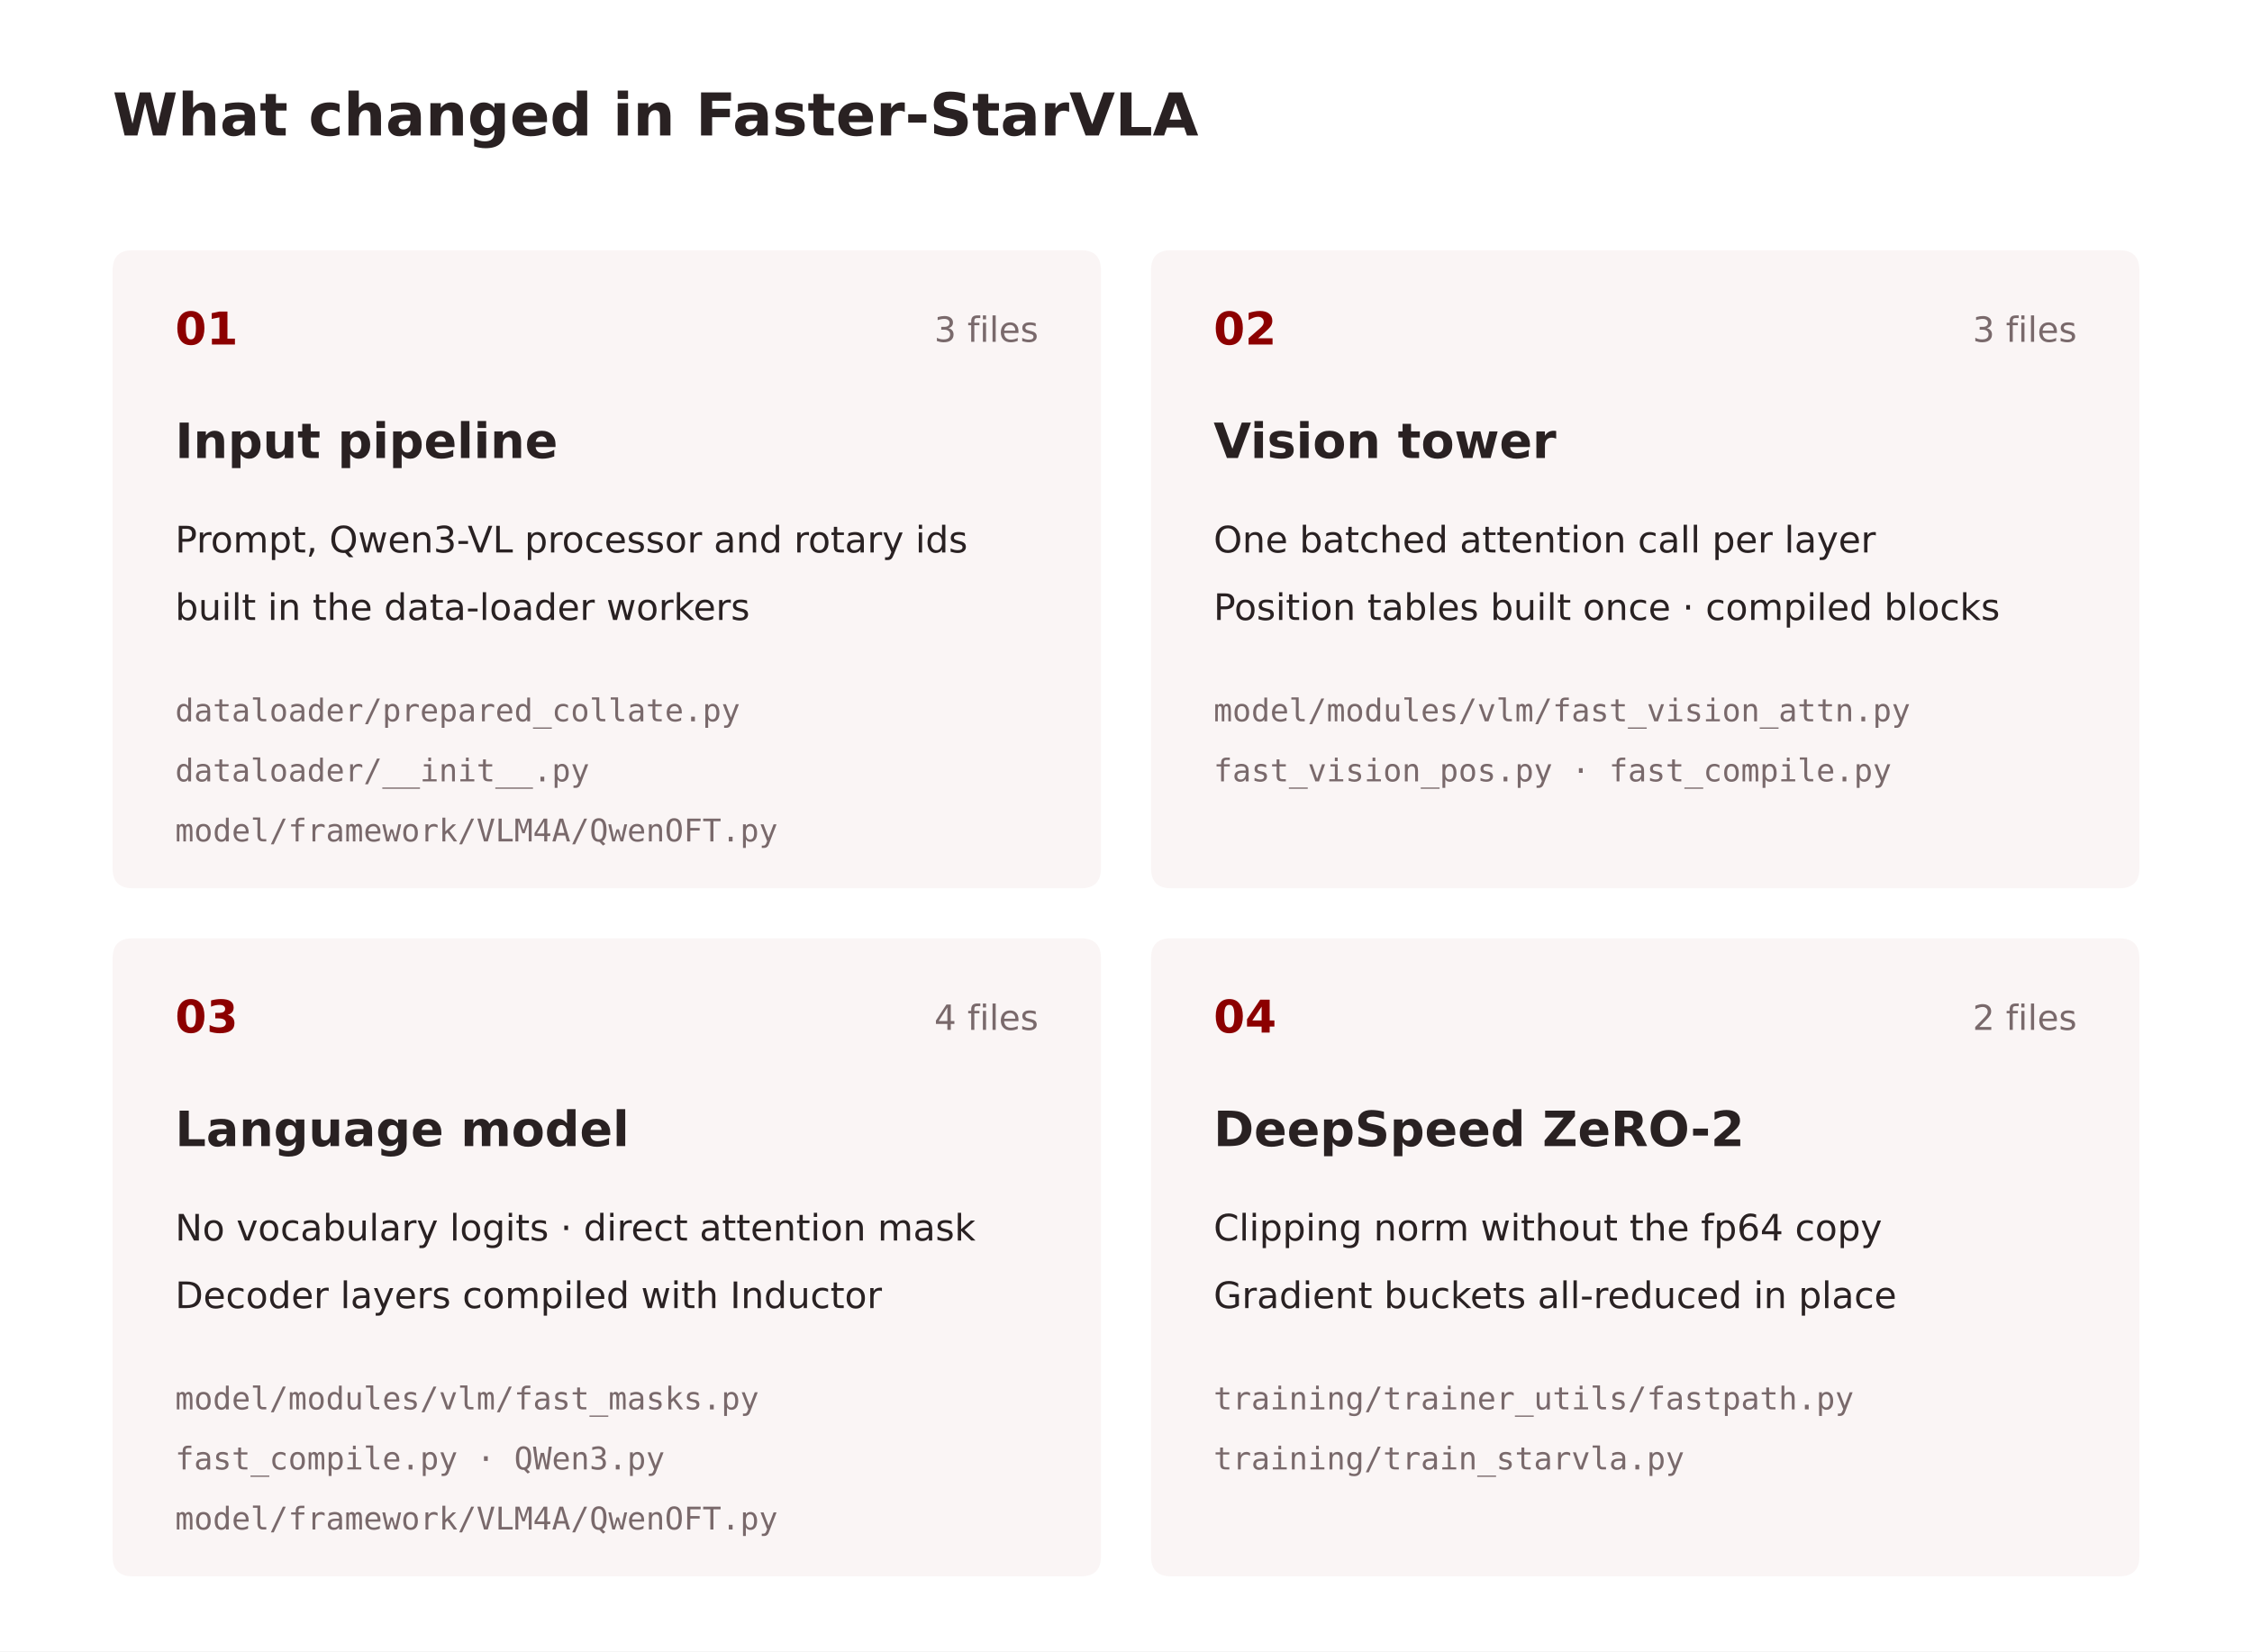
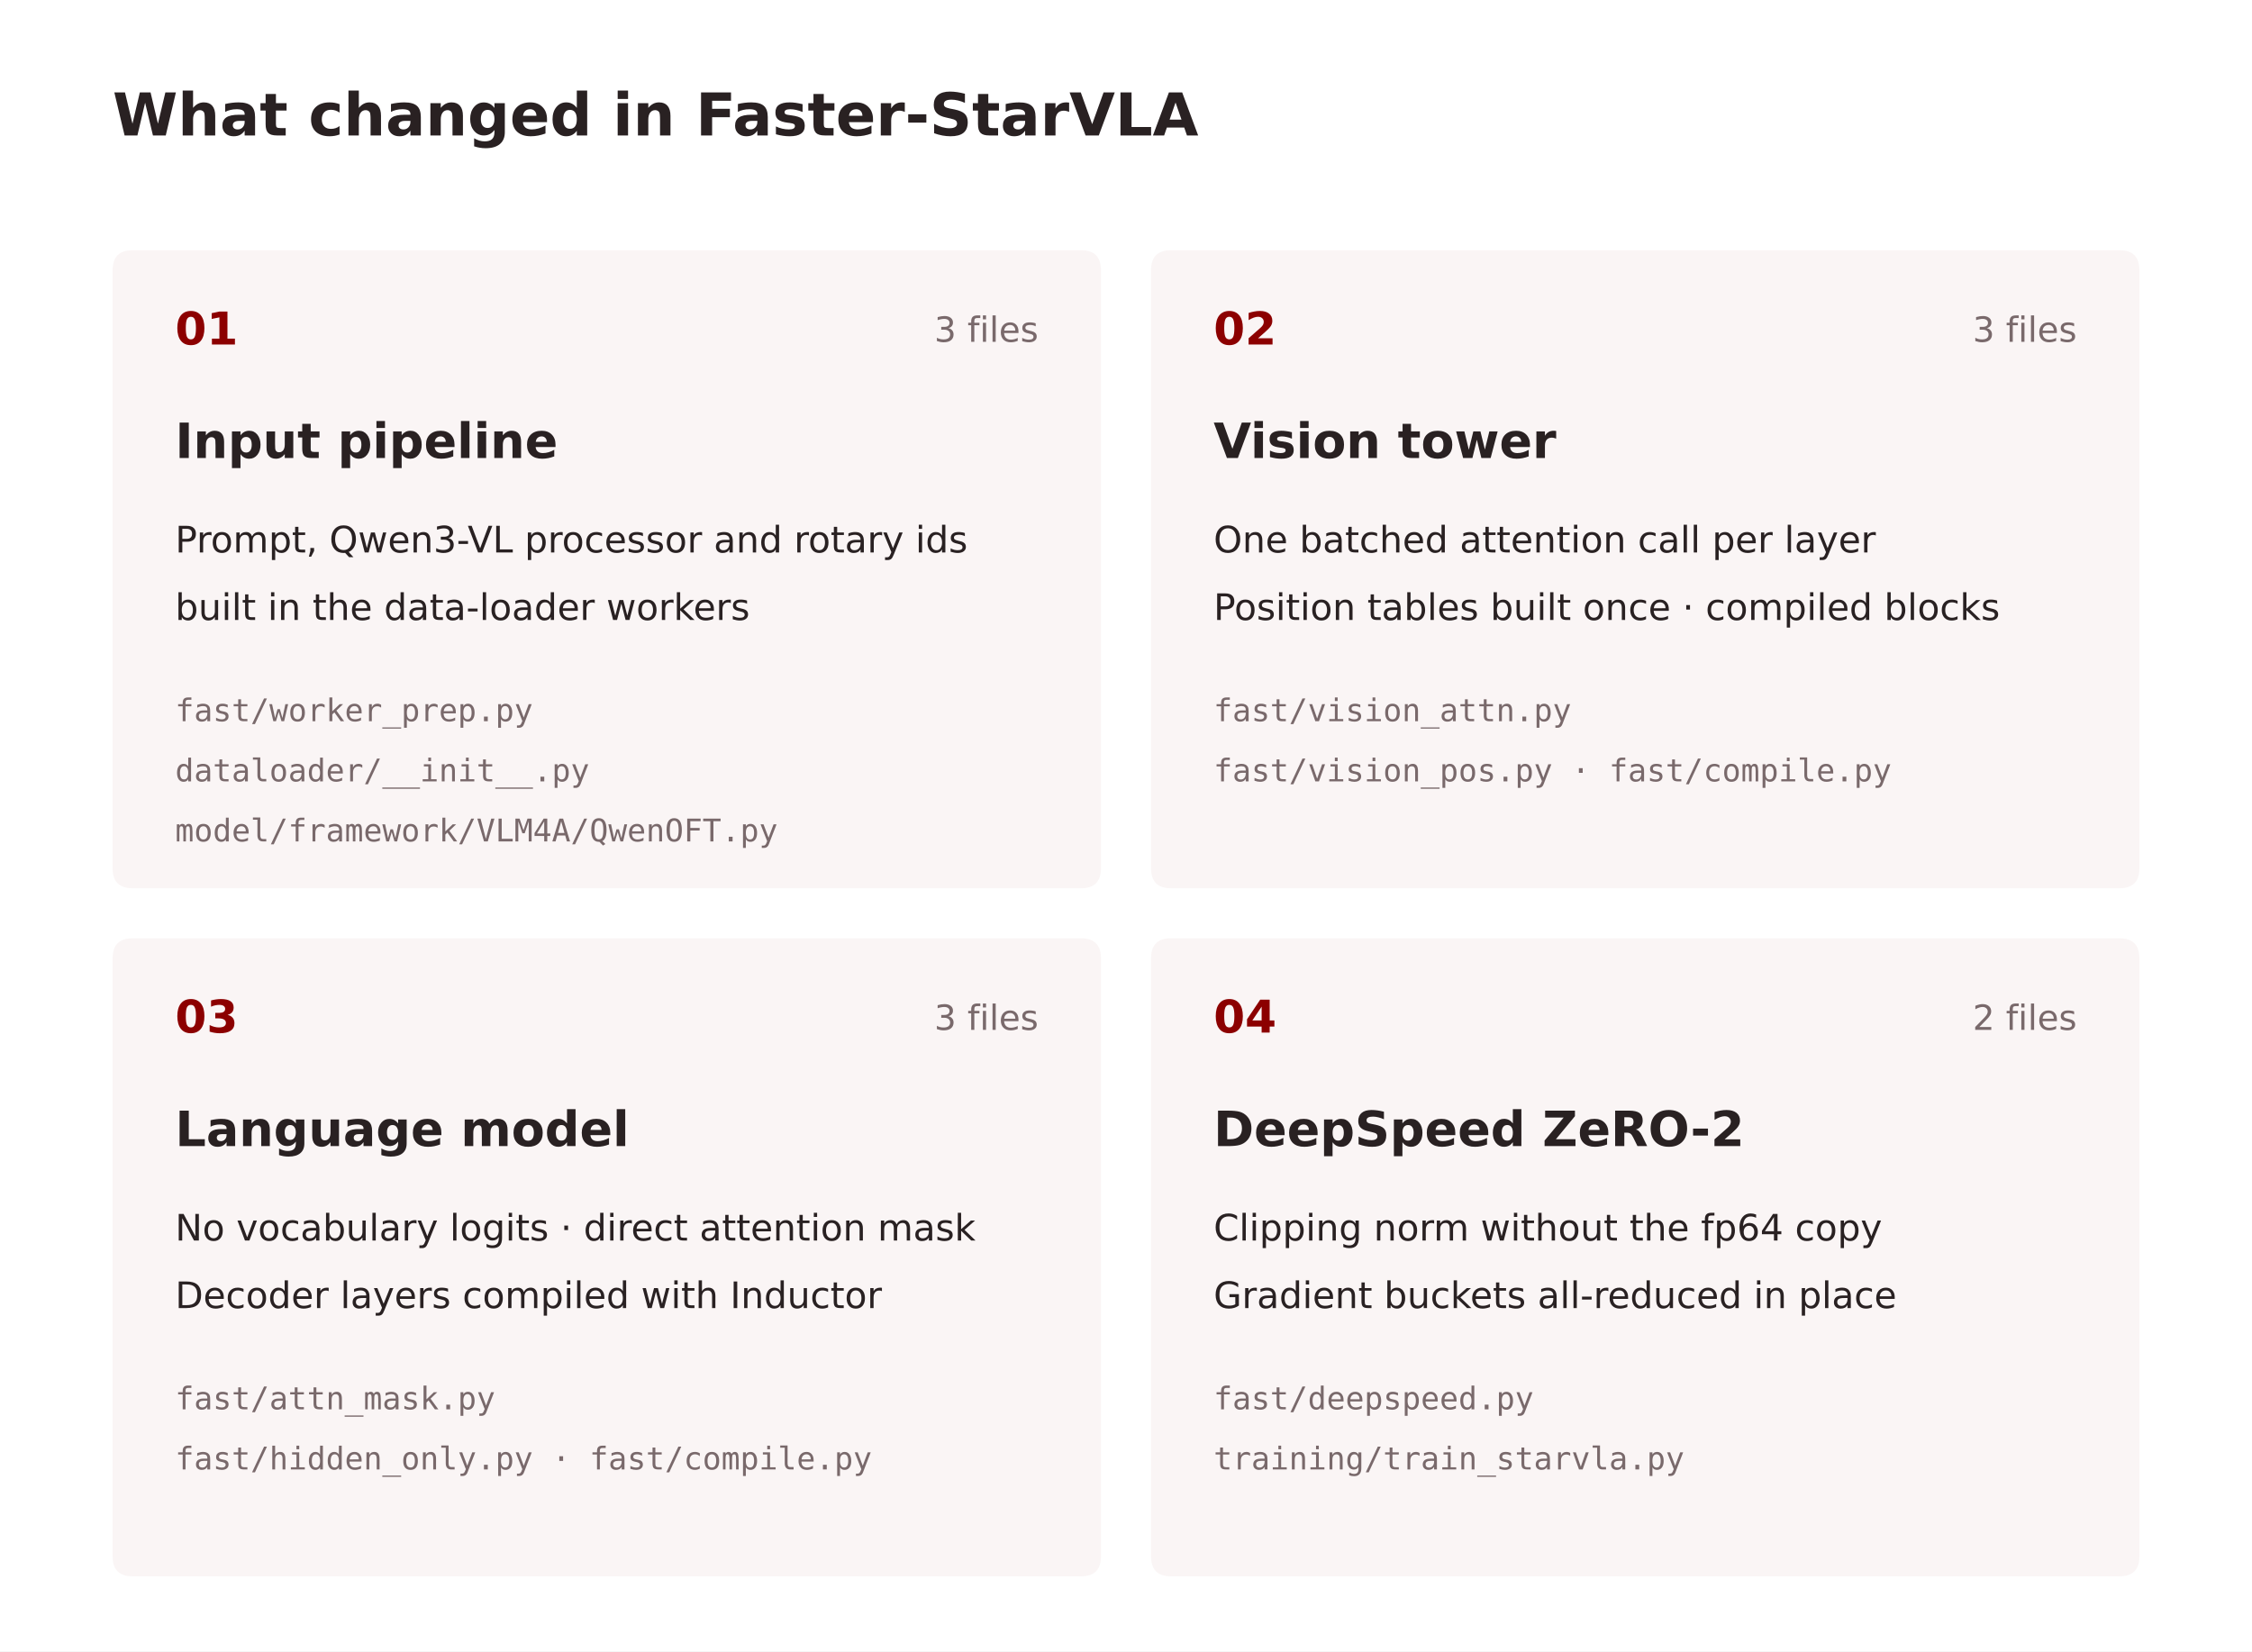
<svg xmlns="http://www.w3.org/2000/svg" width="648pt" height="475.2pt" viewBox="0 0 648 475.2" version="1.1">
  <defs>
    <style type="text/css">*{stroke-linejoin: round; stroke-linecap: butt}</style>
  </defs>
  <g id="figure_1">
    <g id="patch_1">
      <path d="M 0 475.2  L 648 475.2  L 648 0  L 0 0  z " style="fill: #ffffff" />
    </g>
    <g id="axes_1">
      <g id="patch_2">
-         <path d="M 38.16 255.6  L 311.04 255.6  Q 316.8 255.6 316.8 249.84  L 316.8 77.76  Q 316.8 72 311.04 72  L 38.16 72  Q 32.4 72 32.4 77.76  L 32.4 249.84  Q 32.4 255.6 38.16 255.6  z " clip-path="url(#p41ba14c21c)" style="fill: #faf5f5" />
+         <path d="M 38.16 255.6  L 311.04 255.6  Q 316.8 255.6 316.8 249.84  L 316.8 77.76  Q 316.8 72 311.04 72  L 38.16 72  Q 32.4 72 32.4 77.76  L 32.4 249.84  Q 32.4 255.6 38.16 255.6  z " clip-path="url(#p66a29733f7)" style="fill: #faf5f5" />
      </g>
      <g id="patch_3">
-         <path d="M 336.96 255.6  L 609.84 255.6  Q 615.6 255.6 615.6 249.84  L 615.6 77.76  Q 615.6 72 609.84 72  L 336.96 72  Q 331.2 72 331.2 77.76  L 331.2 249.84  Q 331.2 255.6 336.96 255.6  z " clip-path="url(#p41ba14c21c)" style="fill: #faf5f5" />
+         <path d="M 336.96 255.6  L 609.84 255.6  Q 615.6 255.6 615.6 249.84  L 615.6 77.76  Q 615.6 72 609.84 72  L 336.96 72  Q 331.2 72 331.2 77.76  L 331.2 249.84  Q 331.2 255.6 336.96 255.6  z " clip-path="url(#p66a29733f7)" style="fill: #faf5f5" />
      </g>
      <g id="patch_4">
-         <path d="M 38.16 453.6  L 311.04 453.6  Q 316.8 453.6 316.8 447.84  L 316.8 275.76  Q 316.8 270 311.04 270  L 38.16 270  Q 32.4 270 32.4 275.76  L 32.4 447.84  Q 32.4 453.6 38.16 453.6  z " clip-path="url(#p41ba14c21c)" style="fill: #faf5f5" />
+         <path d="M 38.16 453.6  L 311.04 453.6  Q 316.8 453.6 316.8 447.84  L 316.8 275.76  Q 316.8 270 311.04 270  L 38.16 270  Q 32.4 270 32.4 275.76  L 32.4 447.84  Q 32.4 453.6 38.16 453.6  z " clip-path="url(#p66a29733f7)" style="fill: #faf5f5" />
      </g>
      <g id="patch_5">
-         <path d="M 336.96 453.6  L 609.84 453.6  Q 615.6 453.6 615.6 447.84  L 615.6 275.76  Q 615.6 270 609.84 270  L 336.96 270  Q 331.2 270 331.2 275.76  L 331.2 447.84  Q 331.2 453.6 336.96 453.6  z " clip-path="url(#p41ba14c21c)" style="fill: #faf5f5" />
+         <path d="M 336.96 453.6  L 609.84 453.6  Q 615.6 453.6 615.6 447.84  L 615.6 275.76  Q 615.6 270 609.84 270  L 336.96 270  Q 331.2 270 331.2 275.76  L 331.2 447.84  Q 331.2 453.6 336.96 453.6  z " clip-path="url(#p66a29733f7)" style="fill: #faf5f5" />
      </g>
      <g id="text_1">
        <text style="font-weight: 700; font-size: 17px; font-family: 'DejaVu Sans'; text-anchor: start; fill: #292122" x="32.4" y="38.977" transform="rotate(-0 32.4 38.97668)">What changed in Faster-StarVLA</text>
      </g>
      <g id="text_2">
        <text style="font-weight: 700; font-size: 13px; font-family: 'DejaVu Sans'; text-anchor: start; fill: #8c0000" x="50.4" y="99.137" transform="rotate(-0 50.4 99.13695)">01</text>
      </g>
      <g id="text_3">
        <text style="font-size: 10px; font-family: 'DejaVu Sans'; text-anchor: end; fill: #79696b" x="298.8" y="98.358" transform="rotate(-0 298.8 98.35805)">3 files</text>
      </g>
      <g id="text_4">
        <text style="font-weight: 700; font-size: 14px; font-family: 'DejaVu Sans'; text-anchor: start; fill: #292122" x="50.4" y="131.797" transform="rotate(-0 50.4 131.7973)">Input pipeline</text>
      </g>
      <g id="text_5">
        <text style="font-size: 10.5px; font-family: 'DejaVu Sans'; text-anchor: start; fill: #292122" x="50.4" y="158.968" transform="rotate(-0 50.4 158.9679)">Prompt, Qwen3-VL processor and rotary ids</text>
      </g>
      <g id="text_6">
        <text style="font-size: 10.5px; font-family: 'DejaVu Sans'; text-anchor: start; fill: #292122" x="50.4" y="178.408" transform="rotate(-0 50.4 178.4079)">built in the data-loader workers</text>
      </g>
      <g id="text_7">
-         <text style="font-size: 9px; font-family: 'DejaVu Sans Mono'; text-anchor: start; fill: #79696b" x="50.4" y="207.562" transform="rotate(-0 50.4 207.5621)">dataloader/prepared_collate.py</text>
+         <text style="font-size: 9px; font-family: 'DejaVu Sans Mono'; text-anchor: start; fill: #79696b" x="50.4" y="207.538" transform="rotate(-0 50.4 207.5382)">fast/worker_prep.py</text>
      </g>
      <g id="text_8">
        <text style="font-size: 9px; font-family: 'DejaVu Sans Mono'; text-anchor: start; fill: #79696b" x="50.4" y="224.842" transform="rotate(-0 50.4 224.8421)">dataloader/__init__.py</text>
      </g>
      <g id="text_9">
        <text style="font-size: 9px; font-family: 'DejaVu Sans Mono'; text-anchor: start; fill: #79696b" x="50.4" y="242.122" transform="rotate(-0 50.4 242.1221)">model/framework/VLM4A/QwenOFT.py</text>
      </g>
      <g id="text_10">
        <text style="font-weight: 700; font-size: 13px; font-family: 'DejaVu Sans'; text-anchor: start; fill: #8c0000" x="349.2" y="99.137" transform="rotate(-0 349.2 99.13695)">02</text>
      </g>
      <g id="text_11">
        <text style="font-size: 10px; font-family: 'DejaVu Sans'; text-anchor: end; fill: #79696b" x="597.6" y="98.358" transform="rotate(-0 597.6 98.35805)">3 files</text>
      </g>
      <g id="text_12">
        <text style="font-weight: 700; font-size: 14px; font-family: 'DejaVu Sans'; text-anchor: start; fill: #292122" x="349.2" y="131.797" transform="rotate(-0 349.2 131.7973)">Vision tower</text>
      </g>
      <g id="text_13">
        <text style="font-size: 10.5px; font-family: 'DejaVu Sans'; text-anchor: start; fill: #292122" x="349.2" y="158.968" transform="rotate(-0 349.2 158.9679)">One batched attention call per layer</text>
      </g>
      <g id="text_14">
        <text style="font-size: 10.5px; font-family: 'DejaVu Sans'; text-anchor: start; fill: #292122" x="349.2" y="178.408" transform="rotate(-0 349.2 178.4079)">Position tables built once · compiled blocks</text>
      </g>
      <g id="text_15">
-         <text style="font-size: 9px; font-family: 'DejaVu Sans Mono'; text-anchor: start; fill: #79696b" x="349.2" y="207.562" transform="rotate(-0 349.2 207.5621)">model/modules/vlm/fast_vision_attn.py</text>
+         <text style="font-size: 9px; font-family: 'DejaVu Sans Mono'; text-anchor: start; fill: #79696b" x="349.2" y="207.538" transform="rotate(-0 349.2 207.5382)">fast/vision_attn.py</text>
      </g>
      <g id="text_16">
-         <text style="font-size: 9px; font-family: 'DejaVu Sans Mono'; text-anchor: start; fill: #79696b" x="349.2" y="224.842" transform="rotate(-0 349.2 224.8421)">fast_vision_pos.py · fast_compile.py</text>
+         <text style="font-size: 9px; font-family: 'DejaVu Sans Mono'; text-anchor: start; fill: #79696b" x="349.2" y="224.842" transform="rotate(-0 349.2 224.8421)">fast/vision_pos.py · fast/compile.py</text>
      </g>
      <g id="text_17">
        <text style="font-weight: 700; font-size: 13px; font-family: 'DejaVu Sans'; text-anchor: start; fill: #8c0000" x="50.4" y="297.137" transform="rotate(-0 50.4 297.137)">03</text>
      </g>
      <g id="text_18">
-         <text style="font-size: 10px; font-family: 'DejaVu Sans'; text-anchor: end; fill: #79696b" x="298.8" y="296.358" transform="rotate(-0 298.8 296.358)">4 files</text>
+         <text style="font-size: 10px; font-family: 'DejaVu Sans'; text-anchor: end; fill: #79696b" x="298.8" y="296.358" transform="rotate(-0 298.8 296.358)">3 files</text>
      </g>
      <g id="text_19">
        <text style="font-weight: 700; font-size: 14px; font-family: 'DejaVu Sans'; text-anchor: start; fill: #292122" x="50.4" y="329.797" transform="rotate(-0 50.4 329.7973)">Language model</text>
      </g>
      <g id="text_20">
        <text style="font-size: 10.5px; font-family: 'DejaVu Sans'; text-anchor: start; fill: #292122" x="50.4" y="356.968" transform="rotate(-0 50.4 356.9679)">No vocabulary logits · direct attention mask</text>
      </g>
      <g id="text_21">
        <text style="font-size: 10.5px; font-family: 'DejaVu Sans'; text-anchor: start; fill: #292122" x="50.4" y="376.408" transform="rotate(-0 50.4 376.4079)">Decoder layers compiled with Inductor</text>
      </g>
      <g id="text_22">
-         <text style="font-size: 9px; font-family: 'DejaVu Sans Mono'; text-anchor: start; fill: #79696b" x="50.4" y="405.562" transform="rotate(-0 50.4 405.5621)">model/modules/vlm/fast_masks.py</text>
+         <text style="font-size: 9px; font-family: 'DejaVu Sans Mono'; text-anchor: start; fill: #79696b" x="50.4" y="405.538" transform="rotate(-0 50.4 405.5382)">fast/attn_mask.py</text>
      </g>
      <g id="text_23">
-         <text style="font-size: 9px; font-family: 'DejaVu Sans Mono'; text-anchor: start; fill: #79696b" x="50.4" y="422.842" transform="rotate(-0 50.4 422.8421)">fast_compile.py · QWen3.py</text>
+         <text style="font-size: 9px; font-family: 'DejaVu Sans Mono'; text-anchor: start; fill: #79696b" x="50.4" y="422.842" transform="rotate(-0 50.4 422.8421)">fast/hidden_only.py · fast/compile.py</text>
      </g>
      <g id="text_24">
-         <text style="font-size: 9px; font-family: 'DejaVu Sans Mono'; text-anchor: start; fill: #79696b" x="50.4" y="440.122" transform="rotate(-0 50.4 440.1221)">model/framework/VLM4A/QwenOFT.py</text>
+         <text style="font-weight: 700; font-size: 13px; font-family: 'DejaVu Sans'; text-anchor: start; fill: #8c0000" x="349.2" y="297.137" transform="rotate(-0 349.2 297.137)">04</text>
      </g>
      <g id="text_25">
-         <text style="font-weight: 700; font-size: 13px; font-family: 'DejaVu Sans'; text-anchor: start; fill: #8c0000" x="349.2" y="297.137" transform="rotate(-0 349.2 297.137)">04</text>
+         <text style="font-size: 10px; font-family: 'DejaVu Sans'; text-anchor: end; fill: #79696b" x="597.6" y="296.358" transform="rotate(-0 597.6 296.358)">2 files</text>
      </g>
      <g id="text_26">
-         <text style="font-size: 10px; font-family: 'DejaVu Sans'; text-anchor: end; fill: #79696b" x="597.6" y="296.358" transform="rotate(-0 597.6 296.358)">2 files</text>
+         <text style="font-weight: 700; font-size: 14px; font-family: 'DejaVu Sans'; text-anchor: start; fill: #292122" x="349.2" y="329.797" transform="rotate(-0 349.2 329.7973)">DeepSpeed ZeRO-2</text>
      </g>
      <g id="text_27">
-         <text style="font-weight: 700; font-size: 14px; font-family: 'DejaVu Sans'; text-anchor: start; fill: #292122" x="349.2" y="329.797" transform="rotate(-0 349.2 329.7973)">DeepSpeed ZeRO-2</text>
+         <text style="font-size: 10.5px; font-family: 'DejaVu Sans'; text-anchor: start; fill: #292122" x="349.2" y="356.968" transform="rotate(-0 349.2 356.9679)">Clipping norm without the fp64 copy</text>
      </g>
      <g id="text_28">
-         <text style="font-size: 10.5px; font-family: 'DejaVu Sans'; text-anchor: start; fill: #292122" x="349.2" y="356.968" transform="rotate(-0 349.2 356.9679)">Clipping norm without the fp64 copy</text>
+         <text style="font-size: 10.5px; font-family: 'DejaVu Sans'; text-anchor: start; fill: #292122" x="349.2" y="376.408" transform="rotate(-0 349.2 376.4079)">Gradient buckets all-reduced in place</text>
      </g>
      <g id="text_29">
-         <text style="font-size: 10.5px; font-family: 'DejaVu Sans'; text-anchor: start; fill: #292122" x="349.2" y="376.408" transform="rotate(-0 349.2 376.4079)">Gradient buckets all-reduced in place</text>
+         <text style="font-size: 9px; font-family: 'DejaVu Sans Mono'; text-anchor: start; fill: #79696b" x="349.2" y="405.538" transform="rotate(-0 349.2 405.5382)">fast/deepspeed.py</text>
      </g>
      <g id="text_30">
-         <text style="font-size: 9px; font-family: 'DejaVu Sans Mono'; text-anchor: start; fill: #79696b" x="349.2" y="405.562" transform="rotate(-0 349.2 405.5621)">training/trainer_utils/fastpath.py</text>
-       </g>
-       <g id="text_31">
        <text style="font-size: 9px; font-family: 'DejaVu Sans Mono'; text-anchor: start; fill: #79696b" x="349.2" y="422.842" transform="rotate(-0 349.2 422.8421)">training/train_starvla.py</text>
      </g>
    </g>
  </g>
  <defs>
-     <clipPath id="p41ba14c21c">
+     <clipPath id="p66a29733f7">
      <rect x="0" y="0" width="648" height="475.2" />
    </clipPath>
  </defs>
</svg>
